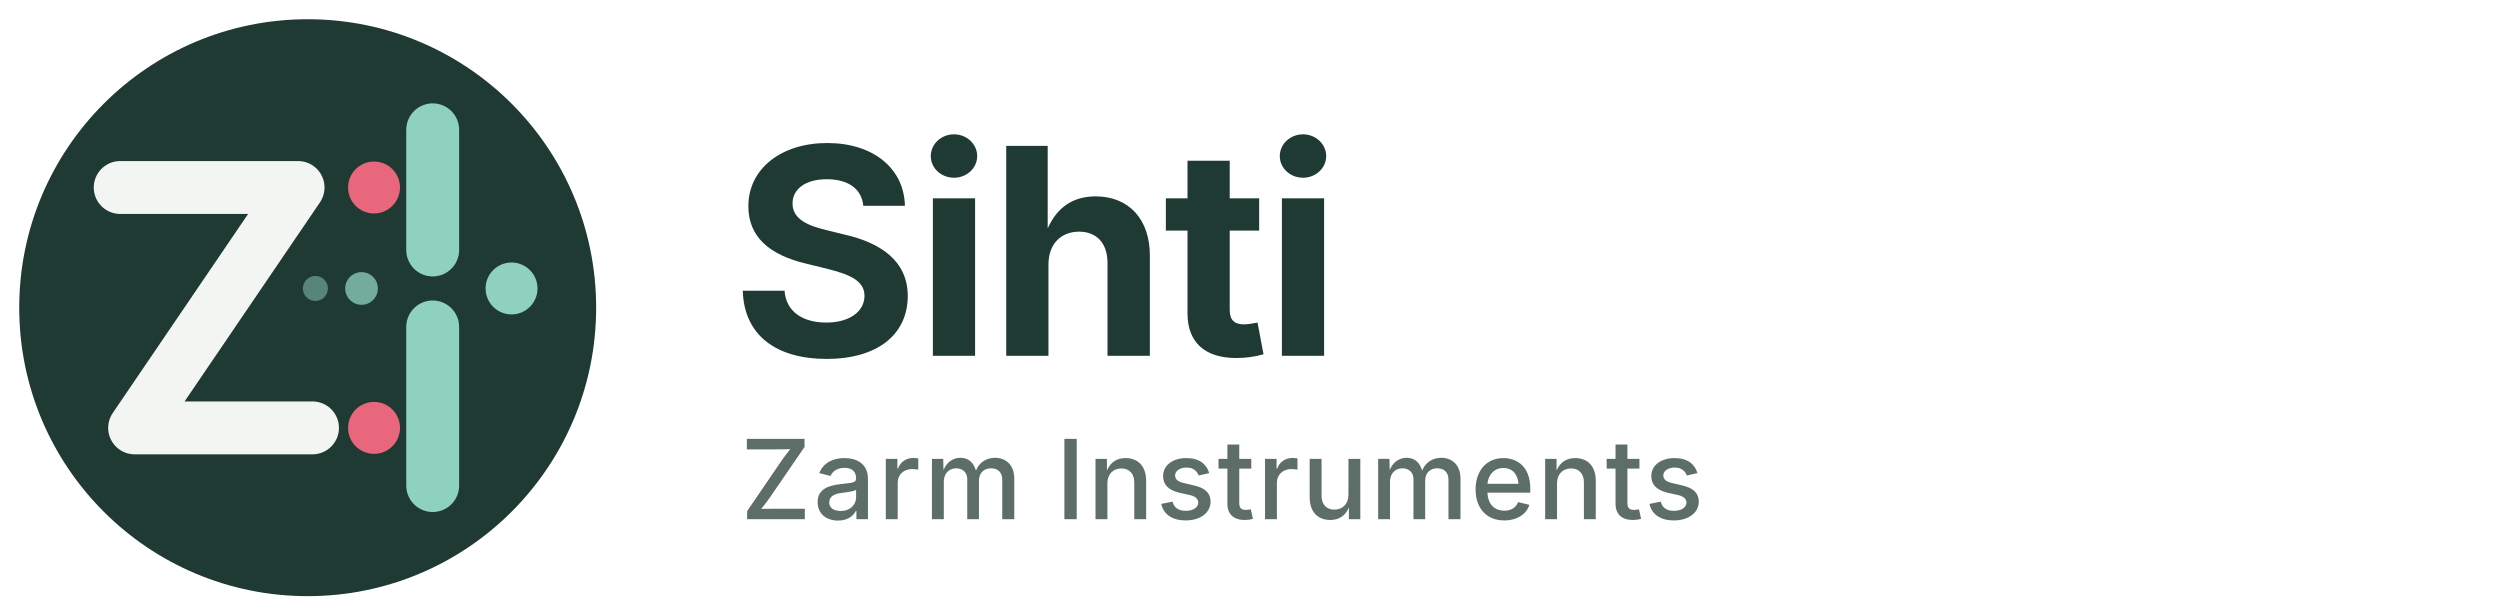
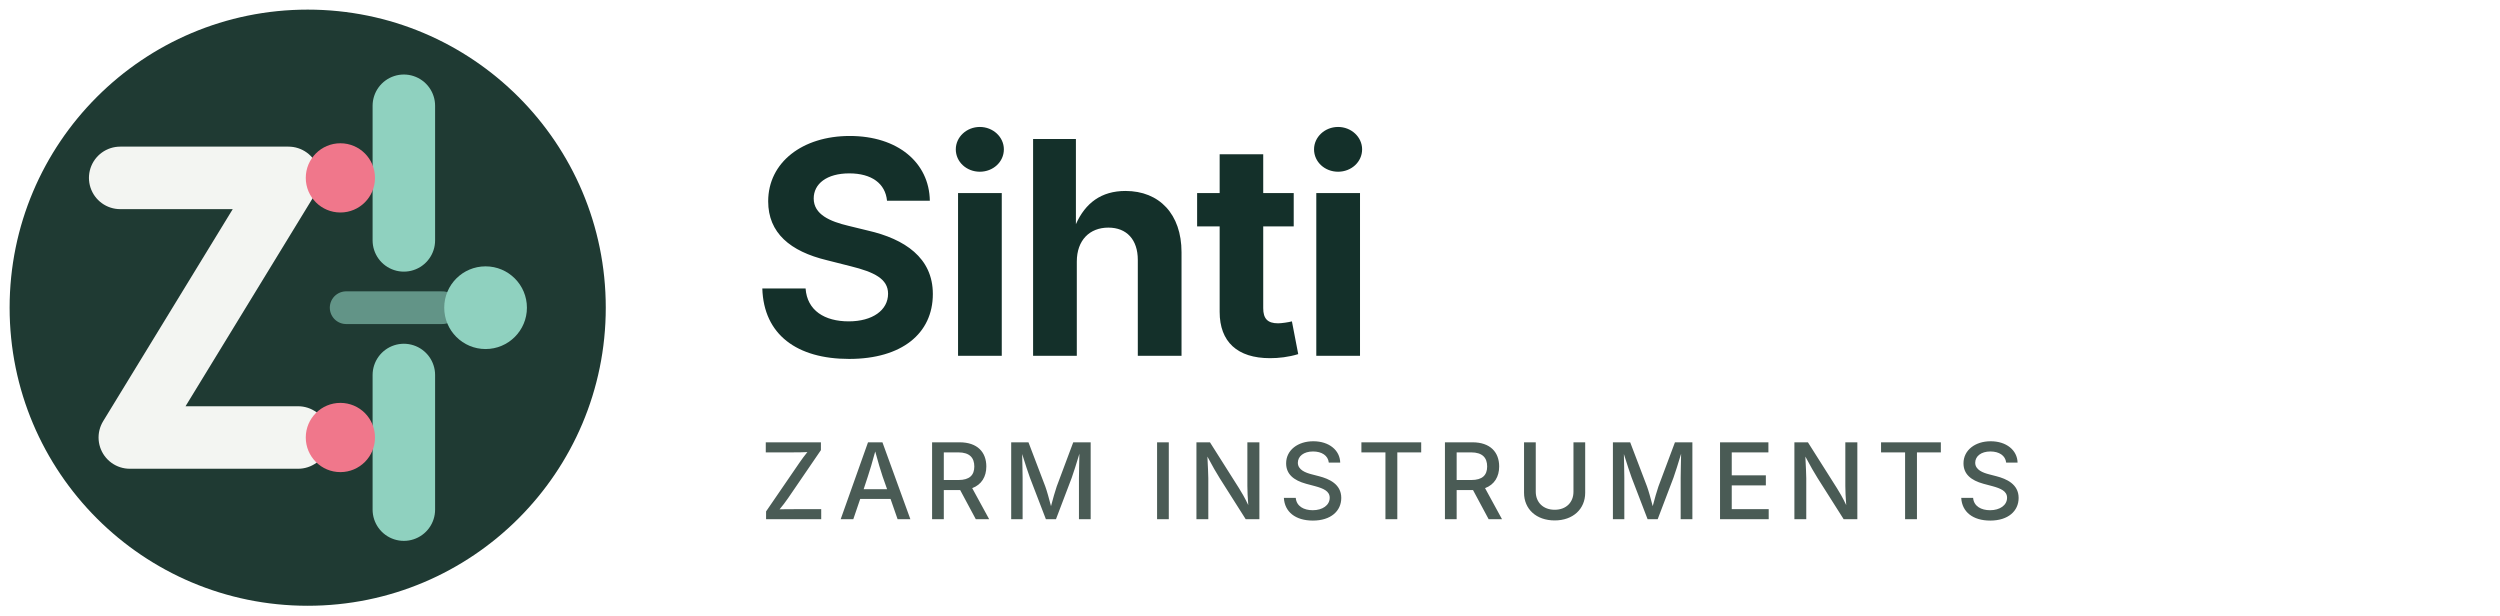
<svg xmlns="http://www.w3.org/2000/svg" viewBox="0 0 260 64" role="img" aria-label="Sihti – Zarm Instruments">
  <style>
-     .w { fill: #1F3A33; } .s { fill: #5D6E68; }
-     @media (prefers-color-scheme: dark) { .w { fill: #E4EBE6; } .s { fill: #9CB0A8; } }
+     .disc { fill: #1F3A33; } .rim { fill: none; stroke: none; } .w { fill: #14302A; } .s { fill: #4A5B55; }
+     @media (prefers-color-scheme: dark) {
+       .disc { fill: #22443B; } .rim { stroke: #66B8A5; stroke-width: 1.5; } .w { fill: #EAF1EC; } .s { fill: #A9BCB4; }
+     }
  </style>
-   <circle cx="32" cy="32" r="30" fill="#1F3A33" />
-   <path d="M12.5 19.5H31L14 44.5H32.5" fill="none" stroke="#F3F5F2" stroke-width="5.5" stroke-linecap="round" stroke-linejoin="round" />
-   <path d="M45 13.5V26M45 34V50.5" stroke="#8FD1BF" stroke-width="5.5" stroke-linecap="round" />
-   <circle cx="38.9" cy="19.5" r="2.7" fill="#E8677C" />
-   <circle cx="38.9" cy="44.5" r="2.7" fill="#E8677C" />
-   <circle cx="32.8" cy="30" r="1.3" fill="#8FD1BF" opacity=".5" />
-   <circle cx="37.6" cy="30" r="1.7" fill="#8FD1BF" opacity=".75" />
-   <circle cx="53.2" cy="30" r="2.7" fill="#8FD1BF" />
-   <text x="76" y="37" class="w" font-family="Inter, 'Segoe UI', system-ui, -apple-system, Roboto, sans-serif" font-size="30" font-weight="700" letter-spacing="-0.5">Sihti</text>
-   <text x="77" y="54" class="s" font-family="Inter, 'Segoe UI', system-ui, -apple-system, Roboto, sans-serif" font-size="11.5" font-weight="500" letter-spacing="0.2">Zarm Instruments</text>
+   <circle class="disc" cx="32" cy="32" r="31" />
+   <circle class="rim" cx="32" cy="32" r="30.25" />
+   <path d="M12.5 18.5H30L13.5 45.5H31" fill="none" stroke="#F3F5F2" stroke-width="6.5" stroke-linecap="round" stroke-linejoin="round" />
+   <path d="M42 11V25M42 39V53" stroke="#8FD1BF" stroke-width="6.5" stroke-linecap="round" />
+   <circle cx="35.4" cy="18.5" r="3.6" fill="#F0778B" />
+   <circle cx="35.4" cy="45.5" r="3.6" fill="#F0778B" />
+   <path d="M36 32H46" stroke="#8FD1BF" stroke-width="3.4" stroke-linecap="round" opacity=".6" />
+   <circle cx="50.5" cy="32" r="4.3" fill="#8FD1BF" />
+   <text x="78" y="37" class="w" font-family="Inter, 'Segoe UI', system-ui, -apple-system, Roboto, sans-serif" font-size="31" font-weight="750" letter-spacing="-0.6">Sihti</text>
+   <text x="79" y="54" class="s" font-family="Inter, 'Segoe UI', system-ui, -apple-system, Roboto, sans-serif" font-size="11" font-weight="550" letter-spacing="1.1">ZARM INSTRUMENTS</text>
</svg>
